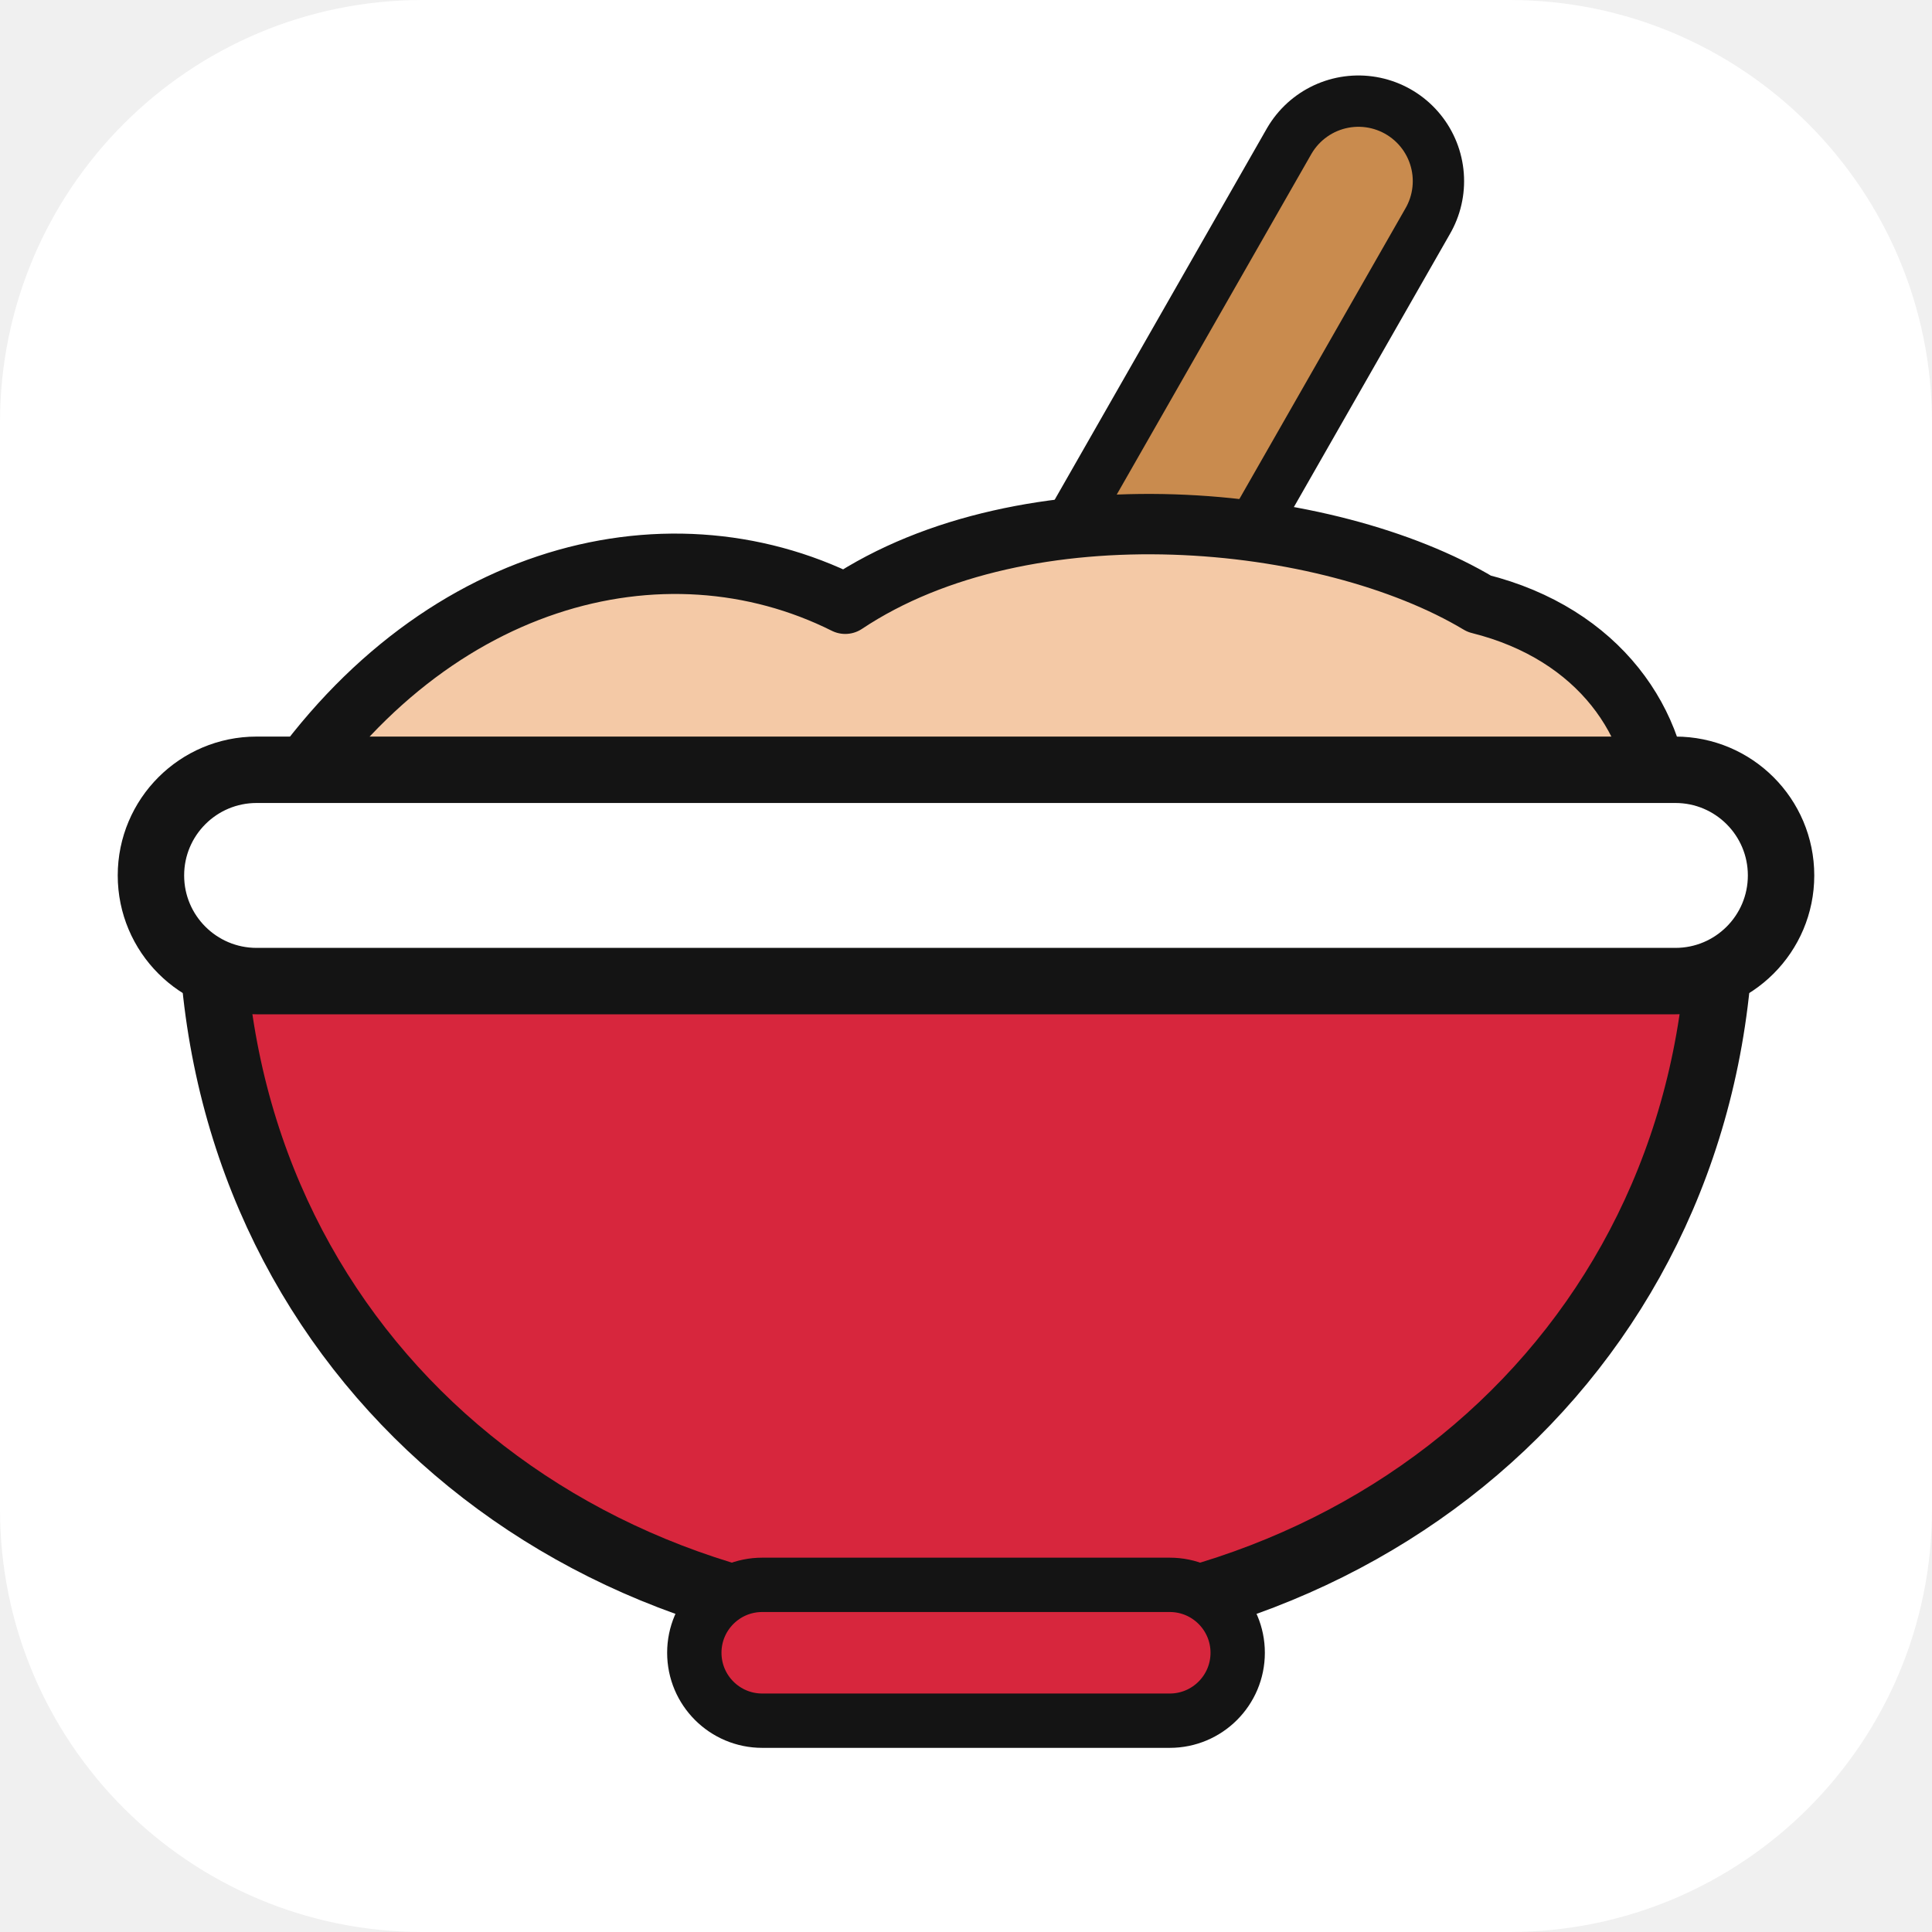
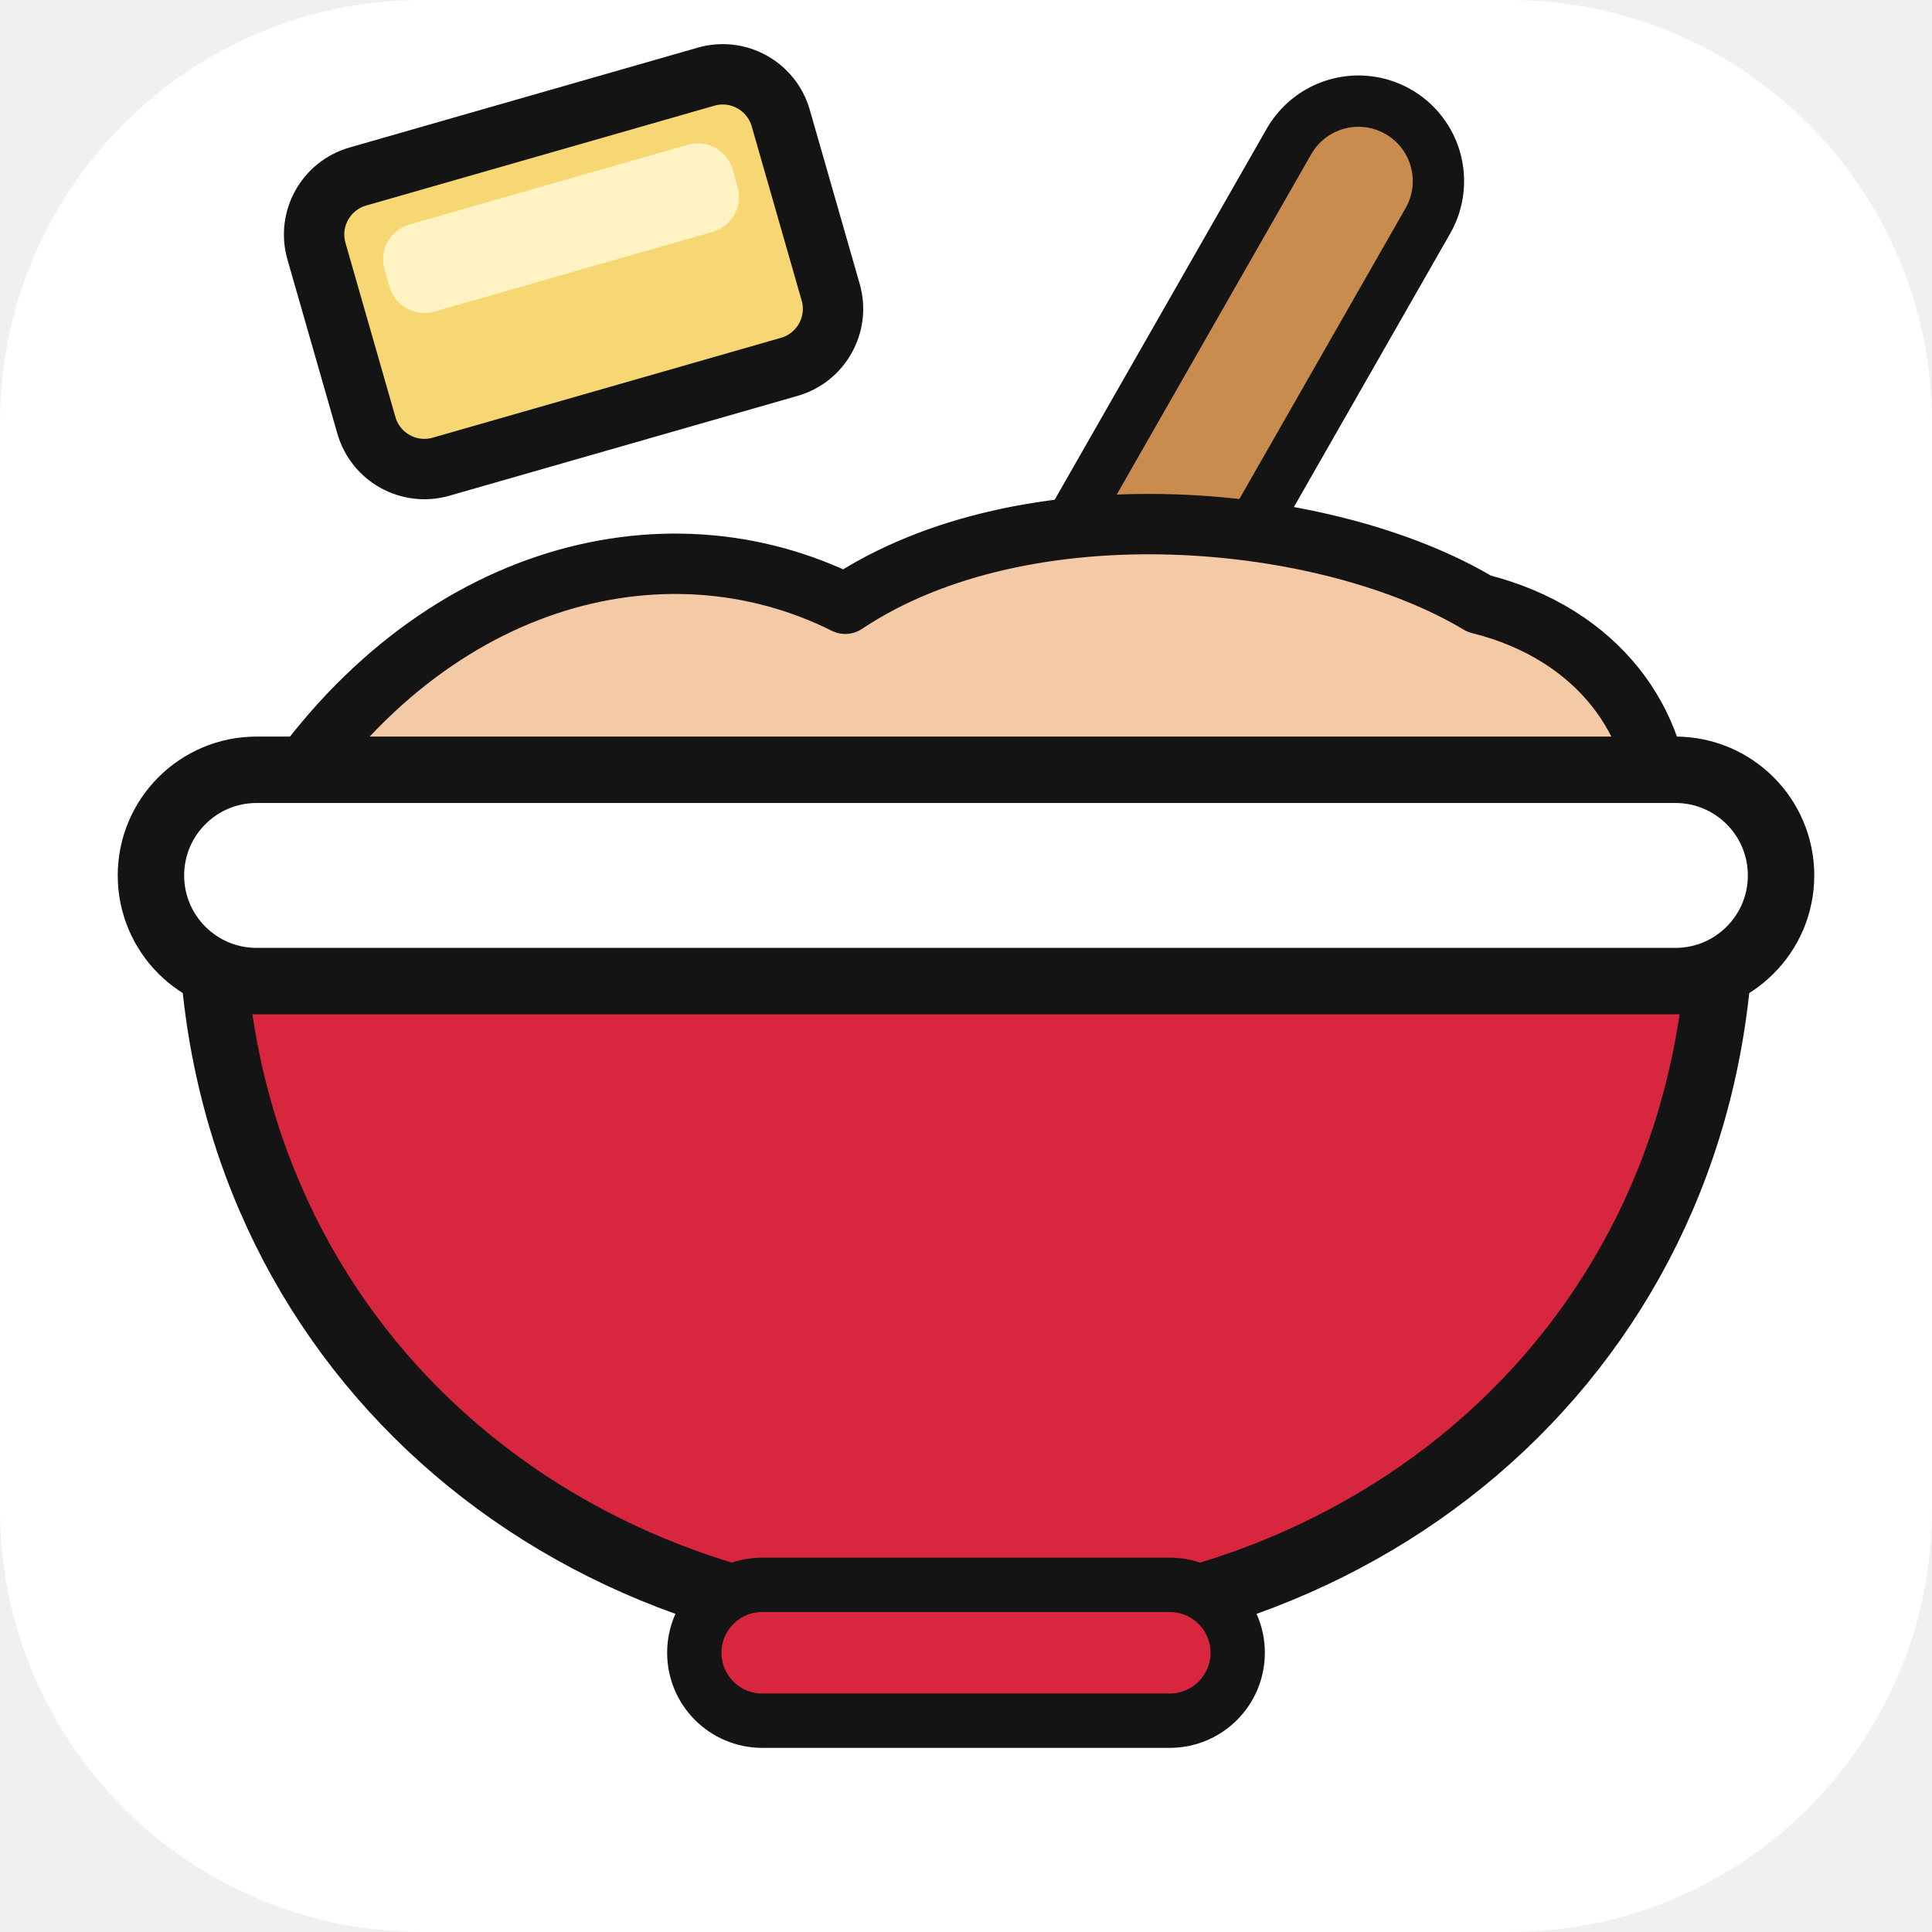
<svg xmlns="http://www.w3.org/2000/svg" viewBox="0 0 64 64">
  <rect width="64" height="64" rx="14" fill="#fff" />
  <path d="M33 27 L45 6" stroke="#141414" stroke-width="7" stroke-linecap="round" />
  <path d="M33 27 L45 6" stroke="#C98B4E" stroke-width="3.6" stroke-linecap="round" />
  <path d="M9 27 C14 19 22 17 28 20 C34 16 44 17 49 20 C53 21 55 24 55 27 Z" fill="#F4C9A6" stroke="#141414" stroke-width="2" stroke-linejoin="round" />
  <path d="M7 30h50c0 14-11 24-25 24S7 44 7 30z" fill="#D7263D" stroke="#141414" stroke-width="2.2" stroke-linejoin="round" />
  <rect x="5" y="25.5" width="54" height="7" rx="3.5" fill="#fff" stroke="#141414" stroke-width="2.2" />
  <rect x="23" y="52.5" width="18" height="4.5" rx="2.25" fill="#D7263D" stroke="#141414" stroke-width="1.8" />
+   <g transform="translate(19 9) rotate(-16) translate(-8 -5)">
+     <rect x="0" y="0" width="16" height="10" rx="2" fill="#F7D774" stroke="#141414" stroke-width="2" />
+     <rect x="2" y="2" width="12" height="3" rx="1.2" fill="#FFF3C4" />
+   </g>
</svg>
